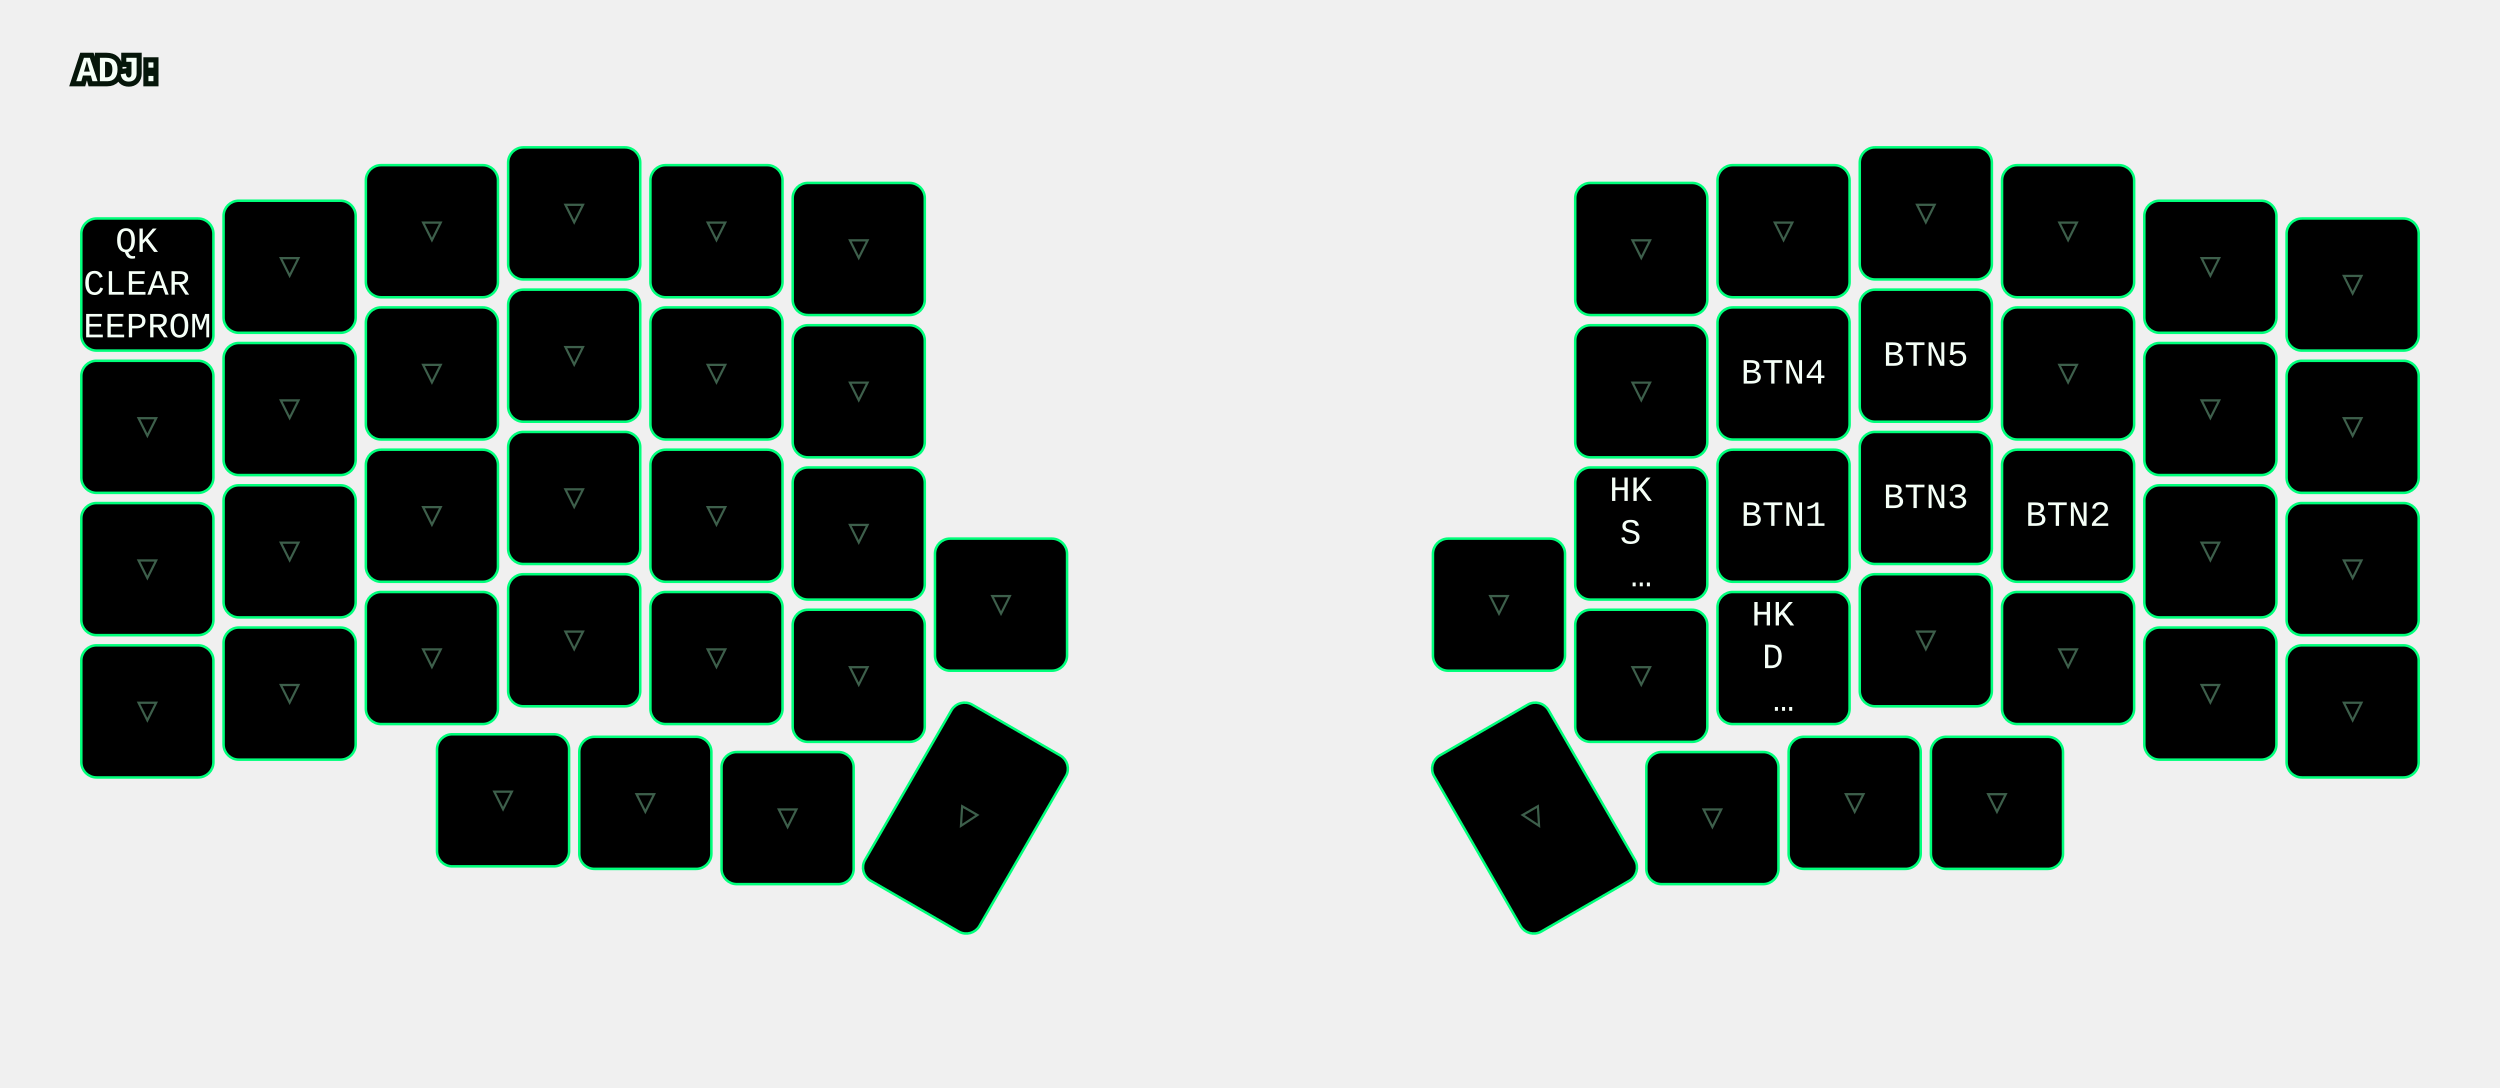
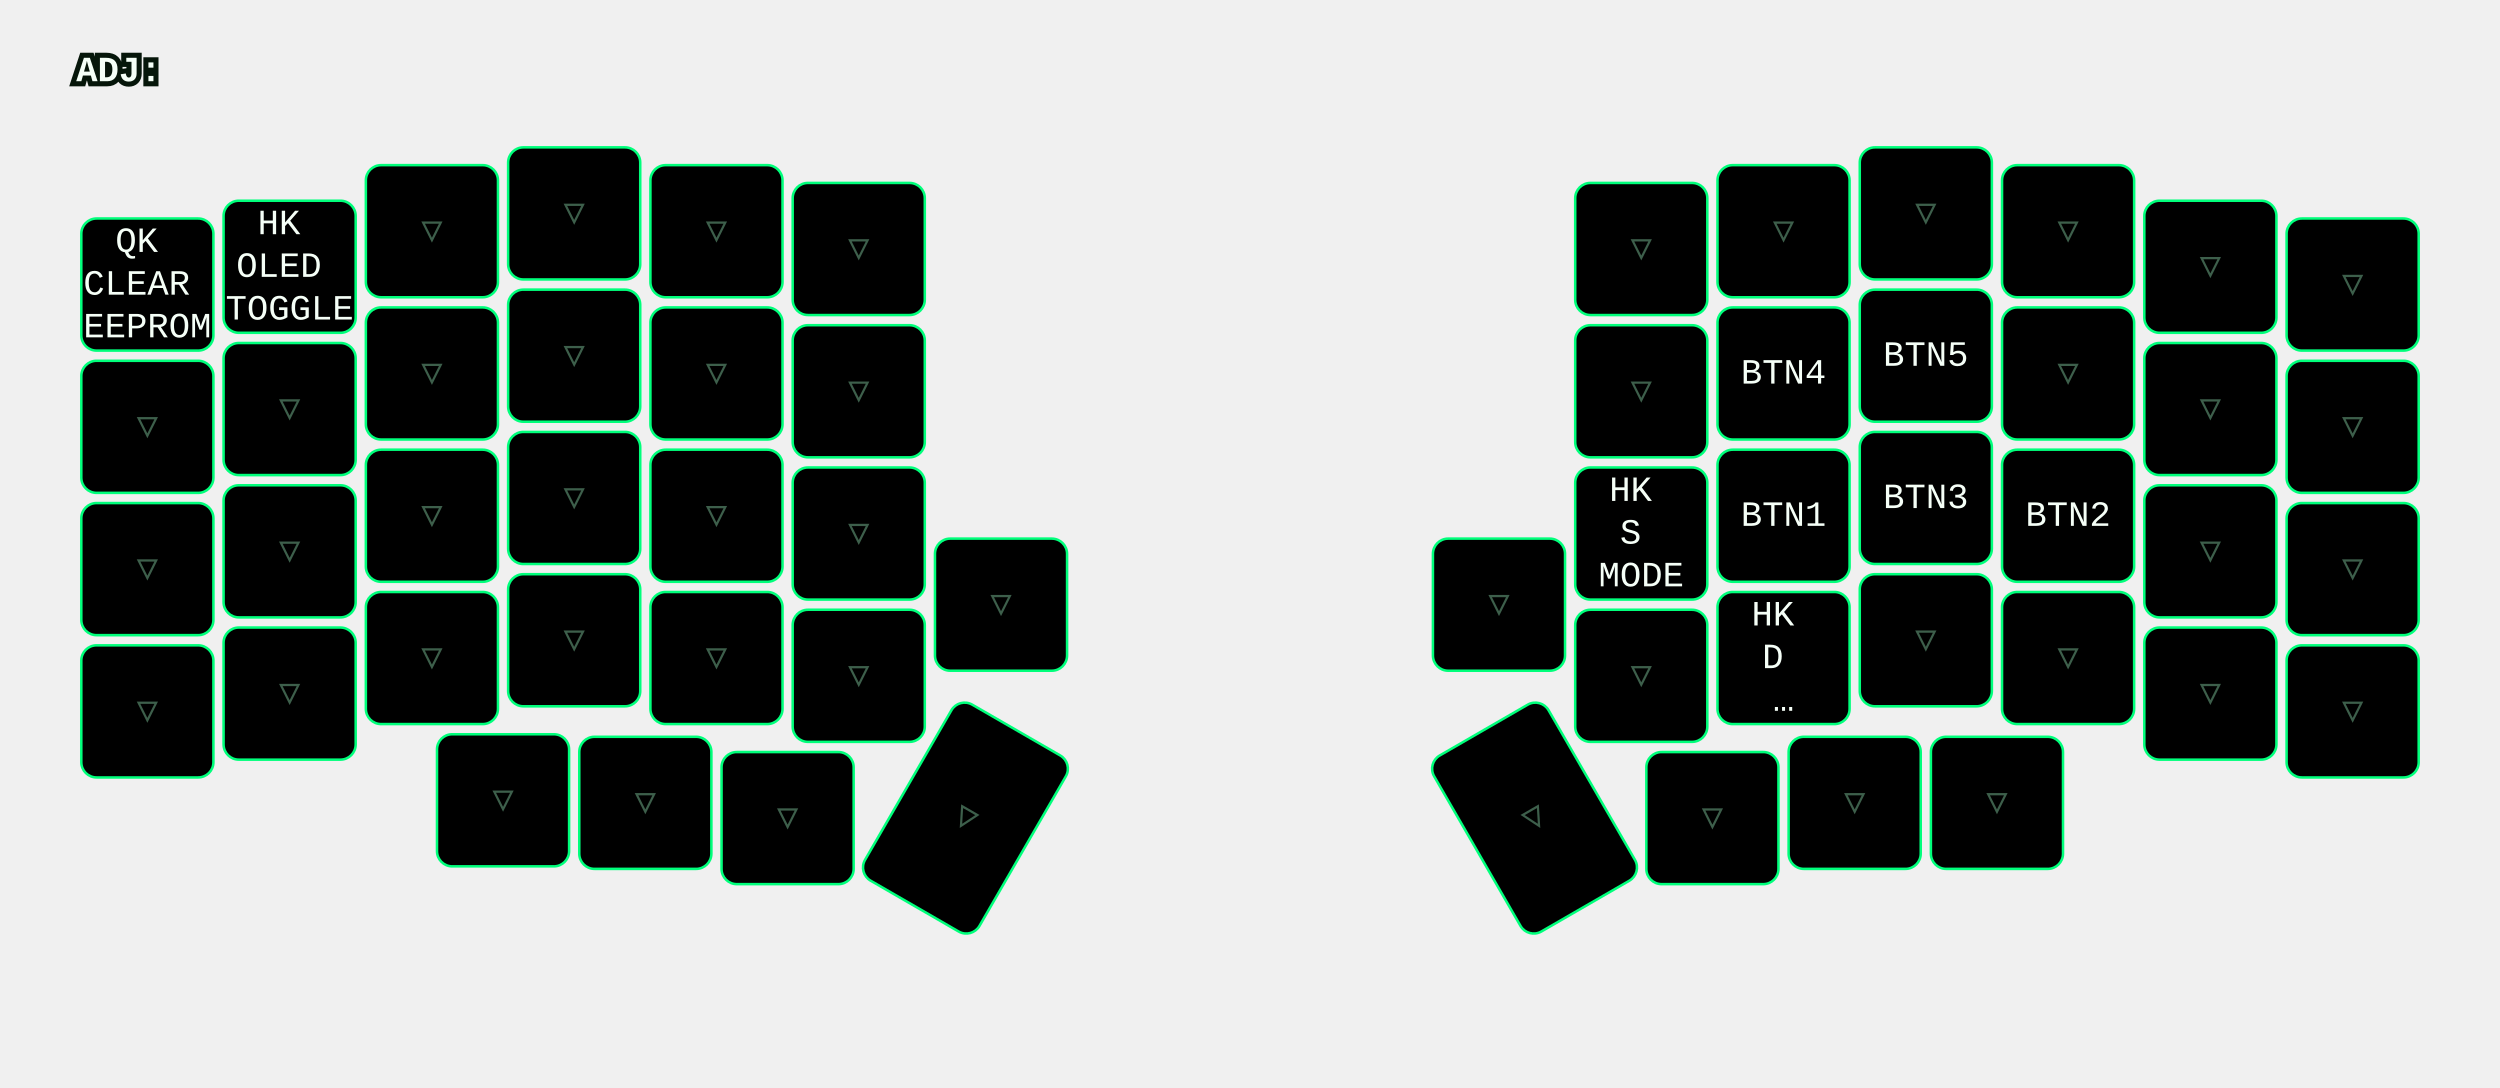
<svg xmlns="http://www.w3.org/2000/svg" width="984" height="428" viewBox="0 0 984 428" class="keymap">
  <style>/* inherit to force styles through use tags */
svg path {
    fill: inherit;
}

/* font and background color specifications */
svg.keymap {
    font-family: SFMono-Regular,Consolas,Liberation Mono,Menlo,monospace;
    font-size: 14px;
    font-kerning: normal;
    text-rendering: optimizeLegibility;
    fill: #24292e;
}

/* default key styling */
rect.key {
    fill: #f6f8fa;
}

rect.key, rect.combo {
    stroke: #c9cccf;
    stroke-width: 1;
}

/* default key side styling, only used is draw_key_sides is set */
rect.side {
    filter: brightness(90%);
}

/* color accent for combo boxes */
rect.combo, rect.combo-separate {
    fill: #cdf;
}

/* color accent for held keys */
rect.held, rect.combo.held {
    fill: #fdd;
}

/* color accent for ghost (optional) keys */
rect.ghost, rect.combo.ghost {
    stroke-dasharray: 4, 4;
    stroke-width: 2;
}

text {
    text-anchor: middle;
    dominant-baseline: middle;
}

/* styling for layer labels */
text.label {
    font-weight: bold;
    text-anchor: start;
    stroke: white;
    stroke-width: 4;
    paint-order: stroke;
}

/* styling for optional footer */
text.footer {
    text-anchor: end;
    dominant-baseline: auto;
    stroke: white;
    stroke-width: 4;
    paint-order: stroke;
}

/* styling for combo tap, and key non-tap label text */
text.combo, text.hold, text.shifted, text.left, text.right {
    font-size: 11px;
}

text.hold {
    text-anchor: middle;
    dominant-baseline: auto;
}

text.shifted {
    text-anchor: middle;
    dominant-baseline: hanging;
}

text.left {
    text-anchor: start;
}

text.right {
    text-anchor: end;
}

text.layer-activator {
    text-decoration: underline;
}

/* styling for hold/shifted label text in combo box */
text.combo.hold, text.combo.shifted, text.combo.left, text.combo.right {
    font-size: 8px;
}

/* lighter symbol for transparent keys */
text.trans {
    fill: #7b7e81;
}

/* styling for combo dendrons */
path.combo {
    stroke-width: 1;
    stroke: gray;
    fill: none;
}

/* Start Tabler Icons Cleanup */
/* cannot use height/width with glyphs */
.icon-tabler &gt; path {
    fill: inherit;
    stroke: inherit;
    stroke-width: 2;
}
/* hide tabler's default box */
.icon-tabler &gt; path[stroke="none"][fill="none"] {
    visibility: hidden;
}
/* End Tabler Icons Cleanup */

svg.keymap { fill: #d1d6db; }
rect.key { fill: #3f4750; }
rect.key, rect.combo { stroke: #60666c; }
rect.combo, rect.combo-separate { fill: #1f3d7a; }
rect.held, rect.combo.held { fill: #854747; }
text.label, text.footer { stroke: black; }
text.trans { fill: #7e8184; }
path.combo { stroke: #7f7f7f; }

svg.keymap {
  background: #06160a;
  fill: #f5fff7;
}
rect.key {
  fill: #000000;
}
rect.key, rect.combo {
  stroke: #00ff7b;
  stroke-width: 1;
}
rect.combo, rect.combo-separate {
  fill: #0d2a18;
}
rect.held, rect.combo.held {
  fill: #133622;
}
text.label, text.footer {
  stroke: #06160a;
}
text.trans {
  fill: #3d5f4b;
}
path.combo {
  stroke: #00ff7b;
}
</style>
  <g transform="translate(30, 0)" class="layer-ADJ">
    <text x="0" y="28" class="label" id="ADJ">ADJ:</text>
    <g transform="translate(0, 56)">
      <g transform="translate(28, 56)" class="key keypos-0">
        <rect rx="6" ry="6" x="-26" y="-26" width="52" height="52" class="key" />
        <text x="0" y="0" class="key tap">
          <tspan x="0" dy="-1.2em">QK</tspan>
          <tspan x="0" dy="1.2em">CLEAR</tspan>
          <tspan x="0" dy="1.2em">EEPROM</tspan>
        </text>
      </g>
-       <g transform="translate(84, 49)" class="key trans keypos-1">
-         <rect rx="6" ry="6" x="-26" y="-26" width="52" height="52" class="key trans" />
-         <text x="0" y="0" class="key trans tap">▽</text>
+       <g transform="translate(84, 49)" class="key keypos-1">
+         <rect rx="6" ry="6" x="-26" y="-26" width="52" height="52" class="key" />
+         <text x="0" y="0" class="key tap">
+           <tspan x="0" dy="-1.2em">HK</tspan>
+           <tspan x="0" dy="1.2em">OLED</tspan>
+           <tspan x="0" dy="1.2em">TOGGLE</tspan>
+         </text>
      </g>
      <g transform="translate(140, 35)" class="key trans keypos-2">
        <rect rx="6" ry="6" x="-26" y="-26" width="52" height="52" class="key trans" />
        <text x="0" y="0" class="key trans tap">▽</text>
      </g>
      <g transform="translate(196, 28)" class="key trans keypos-3">
        <rect rx="6" ry="6" x="-26" y="-26" width="52" height="52" class="key trans" />
        <text x="0" y="0" class="key trans tap">▽</text>
      </g>
      <g transform="translate(252, 35)" class="key trans keypos-4">
        <rect rx="6" ry="6" x="-26" y="-26" width="52" height="52" class="key trans" />
        <text x="0" y="0" class="key trans tap">▽</text>
      </g>
      <g transform="translate(308, 42)" class="key trans keypos-5">
        <rect rx="6" ry="6" x="-26" y="-26" width="52" height="52" class="key trans" />
        <text x="0" y="0" class="key trans tap">▽</text>
      </g>
      <g transform="translate(616, 42)" class="key trans keypos-6">
        <rect rx="6" ry="6" x="-26" y="-26" width="52" height="52" class="key trans" />
        <text x="0" y="0" class="key trans tap">▽</text>
      </g>
      <g transform="translate(672, 35)" class="key trans keypos-7">
        <rect rx="6" ry="6" x="-26" y="-26" width="52" height="52" class="key trans" />
        <text x="0" y="0" class="key trans tap">▽</text>
      </g>
      <g transform="translate(728, 28)" class="key trans keypos-8">
        <rect rx="6" ry="6" x="-26" y="-26" width="52" height="52" class="key trans" />
        <text x="0" y="0" class="key trans tap">▽</text>
      </g>
      <g transform="translate(784, 35)" class="key trans keypos-9">
        <rect rx="6" ry="6" x="-26" y="-26" width="52" height="52" class="key trans" />
        <text x="0" y="0" class="key trans tap">▽</text>
      </g>
      <g transform="translate(840, 49)" class="key trans keypos-10">
        <rect rx="6" ry="6" x="-26" y="-26" width="52" height="52" class="key trans" />
        <text x="0" y="0" class="key trans tap">▽</text>
      </g>
      <g transform="translate(896, 56)" class="key trans keypos-11">
        <rect rx="6" ry="6" x="-26" y="-26" width="52" height="52" class="key trans" />
        <text x="0" y="0" class="key trans tap">▽</text>
      </g>
      <g transform="translate(28, 112)" class="key trans keypos-12">
        <rect rx="6" ry="6" x="-26" y="-26" width="52" height="52" class="key trans" />
        <text x="0" y="0" class="key trans tap">▽</text>
      </g>
      <g transform="translate(84, 105)" class="key trans keypos-13">
        <rect rx="6" ry="6" x="-26" y="-26" width="52" height="52" class="key trans" />
        <text x="0" y="0" class="key trans tap">▽</text>
      </g>
      <g transform="translate(140, 91)" class="key trans keypos-14">
        <rect rx="6" ry="6" x="-26" y="-26" width="52" height="52" class="key trans" />
        <text x="0" y="0" class="key trans tap">▽</text>
      </g>
      <g transform="translate(196, 84)" class="key trans keypos-15">
        <rect rx="6" ry="6" x="-26" y="-26" width="52" height="52" class="key trans" />
        <text x="0" y="0" class="key trans tap">▽</text>
      </g>
      <g transform="translate(252, 91)" class="key trans keypos-16">
        <rect rx="6" ry="6" x="-26" y="-26" width="52" height="52" class="key trans" />
        <text x="0" y="0" class="key trans tap">▽</text>
      </g>
      <g transform="translate(308, 98)" class="key trans keypos-17">
        <rect rx="6" ry="6" x="-26" y="-26" width="52" height="52" class="key trans" />
        <text x="0" y="0" class="key trans tap">▽</text>
      </g>
      <g transform="translate(616, 98)" class="key trans keypos-18">
        <rect rx="6" ry="6" x="-26" y="-26" width="52" height="52" class="key trans" />
        <text x="0" y="0" class="key trans tap">▽</text>
      </g>
      <g transform="translate(672, 91)" class="key keypos-19">
        <rect rx="6" ry="6" x="-26" y="-26" width="52" height="52" class="key" />
        <text x="0" y="0" class="key tap">BTN4</text>
      </g>
      <g transform="translate(728, 84)" class="key keypos-20">
        <rect rx="6" ry="6" x="-26" y="-26" width="52" height="52" class="key" />
        <text x="0" y="0" class="key tap">BTN5</text>
      </g>
      <g transform="translate(784, 91)" class="key trans keypos-21">
        <rect rx="6" ry="6" x="-26" y="-26" width="52" height="52" class="key trans" />
        <text x="0" y="0" class="key trans tap">▽</text>
      </g>
      <g transform="translate(840, 105)" class="key trans keypos-22">
        <rect rx="6" ry="6" x="-26" y="-26" width="52" height="52" class="key trans" />
        <text x="0" y="0" class="key trans tap">▽</text>
      </g>
      <g transform="translate(896, 112)" class="key trans keypos-23">
        <rect rx="6" ry="6" x="-26" y="-26" width="52" height="52" class="key trans" />
        <text x="0" y="0" class="key trans tap">▽</text>
      </g>
      <g transform="translate(28, 168)" class="key trans keypos-24">
        <rect rx="6" ry="6" x="-26" y="-26" width="52" height="52" class="key trans" />
        <text x="0" y="0" class="key trans tap">▽</text>
      </g>
      <g transform="translate(84, 161)" class="key trans keypos-25">
        <rect rx="6" ry="6" x="-26" y="-26" width="52" height="52" class="key trans" />
        <text x="0" y="0" class="key trans tap">▽</text>
      </g>
      <g transform="translate(140, 147)" class="key trans keypos-26">
        <rect rx="6" ry="6" x="-26" y="-26" width="52" height="52" class="key trans" />
        <text x="0" y="0" class="key trans tap">▽</text>
      </g>
      <g transform="translate(196, 140)" class="key trans keypos-27">
        <rect rx="6" ry="6" x="-26" y="-26" width="52" height="52" class="key trans" />
        <text x="0" y="0" class="key trans tap">▽</text>
      </g>
      <g transform="translate(252, 147)" class="key trans keypos-28">
        <rect rx="6" ry="6" x="-26" y="-26" width="52" height="52" class="key trans" />
        <text x="0" y="0" class="key trans tap">▽</text>
      </g>
      <g transform="translate(308, 154)" class="key trans keypos-29">
        <rect rx="6" ry="6" x="-26" y="-26" width="52" height="52" class="key trans" />
        <text x="0" y="0" class="key trans tap">▽</text>
      </g>
      <g transform="translate(616, 154)" class="key keypos-30">
        <rect rx="6" ry="6" x="-26" y="-26" width="52" height="52" class="key" />
        <text x="0" y="0" class="key tap">
          <tspan x="0" dy="-1.2em">HK</tspan>
          <tspan x="0" dy="1.2em">S</tspan>
-           <tspan x="0" dy="1.2em">…</tspan>
+           <tspan x="0" dy="1.2em">MODE</tspan>
        </text>
      </g>
      <g transform="translate(672, 147)" class="key keypos-31">
        <rect rx="6" ry="6" x="-26" y="-26" width="52" height="52" class="key" />
        <text x="0" y="0" class="key tap">BTN1</text>
      </g>
      <g transform="translate(728, 140)" class="key keypos-32">
        <rect rx="6" ry="6" x="-26" y="-26" width="52" height="52" class="key" />
        <text x="0" y="0" class="key tap">BTN3</text>
      </g>
      <g transform="translate(784, 147)" class="key keypos-33">
        <rect rx="6" ry="6" x="-26" y="-26" width="52" height="52" class="key" />
        <text x="0" y="0" class="key tap">BTN2</text>
      </g>
      <g transform="translate(840, 161)" class="key trans keypos-34">
        <rect rx="6" ry="6" x="-26" y="-26" width="52" height="52" class="key trans" />
        <text x="0" y="0" class="key trans tap">▽</text>
      </g>
      <g transform="translate(896, 168)" class="key trans keypos-35">
        <rect rx="6" ry="6" x="-26" y="-26" width="52" height="52" class="key trans" />
        <text x="0" y="0" class="key trans tap">▽</text>
      </g>
      <g transform="translate(28, 224)" class="key trans keypos-36">
        <rect rx="6" ry="6" x="-26" y="-26" width="52" height="52" class="key trans" />
        <text x="0" y="0" class="key trans tap">▽</text>
      </g>
      <g transform="translate(84, 217)" class="key trans keypos-37">
        <rect rx="6" ry="6" x="-26" y="-26" width="52" height="52" class="key trans" />
        <text x="0" y="0" class="key trans tap">▽</text>
      </g>
      <g transform="translate(140, 203)" class="key trans keypos-38">
        <rect rx="6" ry="6" x="-26" y="-26" width="52" height="52" class="key trans" />
        <text x="0" y="0" class="key trans tap">▽</text>
      </g>
      <g transform="translate(196, 196)" class="key trans keypos-39">
        <rect rx="6" ry="6" x="-26" y="-26" width="52" height="52" class="key trans" />
        <text x="0" y="0" class="key trans tap">▽</text>
      </g>
      <g transform="translate(252, 203)" class="key trans keypos-40">
        <rect rx="6" ry="6" x="-26" y="-26" width="52" height="52" class="key trans" />
        <text x="0" y="0" class="key trans tap">▽</text>
      </g>
      <g transform="translate(308, 210)" class="key trans keypos-41">
        <rect rx="6" ry="6" x="-26" y="-26" width="52" height="52" class="key trans" />
        <text x="0" y="0" class="key trans tap">▽</text>
      </g>
      <g transform="translate(364, 182)" class="key trans keypos-42">
        <rect rx="6" ry="6" x="-26" y="-26" width="52" height="52" class="key trans" />
        <text x="0" y="0" class="key trans tap">▽</text>
      </g>
      <g transform="translate(560, 182)" class="key trans keypos-43">
        <rect rx="6" ry="6" x="-26" y="-26" width="52" height="52" class="key trans" />
        <text x="0" y="0" class="key trans tap">▽</text>
      </g>
      <g transform="translate(616, 210)" class="key trans keypos-44">
        <rect rx="6" ry="6" x="-26" y="-26" width="52" height="52" class="key trans" />
        <text x="0" y="0" class="key trans tap">▽</text>
      </g>
      <g transform="translate(672, 203)" class="key keypos-45">
        <rect rx="6" ry="6" x="-26" y="-26" width="52" height="52" class="key" />
        <text x="0" y="0" class="key tap">
          <tspan x="0" dy="-1.2em">HK</tspan>
          <tspan x="0" dy="1.2em">D</tspan>
          <tspan x="0" dy="1.2em">…</tspan>
        </text>
      </g>
      <g transform="translate(728, 196)" class="key trans keypos-46">
        <rect rx="6" ry="6" x="-26" y="-26" width="52" height="52" class="key trans" />
        <text x="0" y="0" class="key trans tap">▽</text>
      </g>
      <g transform="translate(784, 203)" class="key trans keypos-47">
        <rect rx="6" ry="6" x="-26" y="-26" width="52" height="52" class="key trans" />
        <text x="0" y="0" class="key trans tap">▽</text>
      </g>
      <g transform="translate(840, 217)" class="key trans keypos-48">
        <rect rx="6" ry="6" x="-26" y="-26" width="52" height="52" class="key trans" />
        <text x="0" y="0" class="key trans tap">▽</text>
      </g>
      <g transform="translate(896, 224)" class="key trans keypos-49">
        <rect rx="6" ry="6" x="-26" y="-26" width="52" height="52" class="key trans" />
        <text x="0" y="0" class="key trans tap">▽</text>
      </g>
      <g transform="translate(168, 259)" class="key trans keypos-50">
        <rect rx="6" ry="6" x="-26" y="-26" width="52" height="52" class="key trans" />
        <text x="0" y="0" class="key trans tap">▽</text>
      </g>
      <g transform="translate(224, 260)" class="key trans keypos-51">
        <rect rx="6" ry="6" x="-26" y="-26" width="52" height="52" class="key trans" />
        <text x="0" y="0" class="key trans tap">▽</text>
      </g>
      <g transform="translate(280, 266)" class="key trans keypos-52">
        <rect rx="6" ry="6" x="-26" y="-26" width="52" height="52" class="key trans" />
        <text x="0" y="0" class="key trans tap">▽</text>
      </g>
      <g transform="translate(350, 266) rotate(30.0)" class="key trans keypos-53">
        <rect rx="6" ry="6" x="-26" y="-40" width="52" height="80" class="key trans" />
        <text x="0" y="0" class="key trans tap">▽</text>
      </g>
      <g transform="translate(574, 266) rotate(-30.0)" class="key trans keypos-54">
        <rect rx="6" ry="6" x="-26" y="-40" width="52" height="80" class="key trans" />
        <text x="0" y="0" class="key trans tap">▽</text>
      </g>
      <g transform="translate(644, 266)" class="key trans keypos-55">
        <rect rx="6" ry="6" x="-26" y="-26" width="52" height="52" class="key trans" />
        <text x="0" y="0" class="key trans tap">▽</text>
      </g>
      <g transform="translate(700, 260)" class="key trans keypos-56">
        <rect rx="6" ry="6" x="-26" y="-26" width="52" height="52" class="key trans" />
        <text x="0" y="0" class="key trans tap">▽</text>
      </g>
      <g transform="translate(756, 260)" class="key trans keypos-57">
        <rect rx="6" ry="6" x="-26" y="-26" width="52" height="52" class="key trans" />
        <text x="0" y="0" class="key trans tap">▽</text>
      </g>
    </g>
  </g>
</svg>
